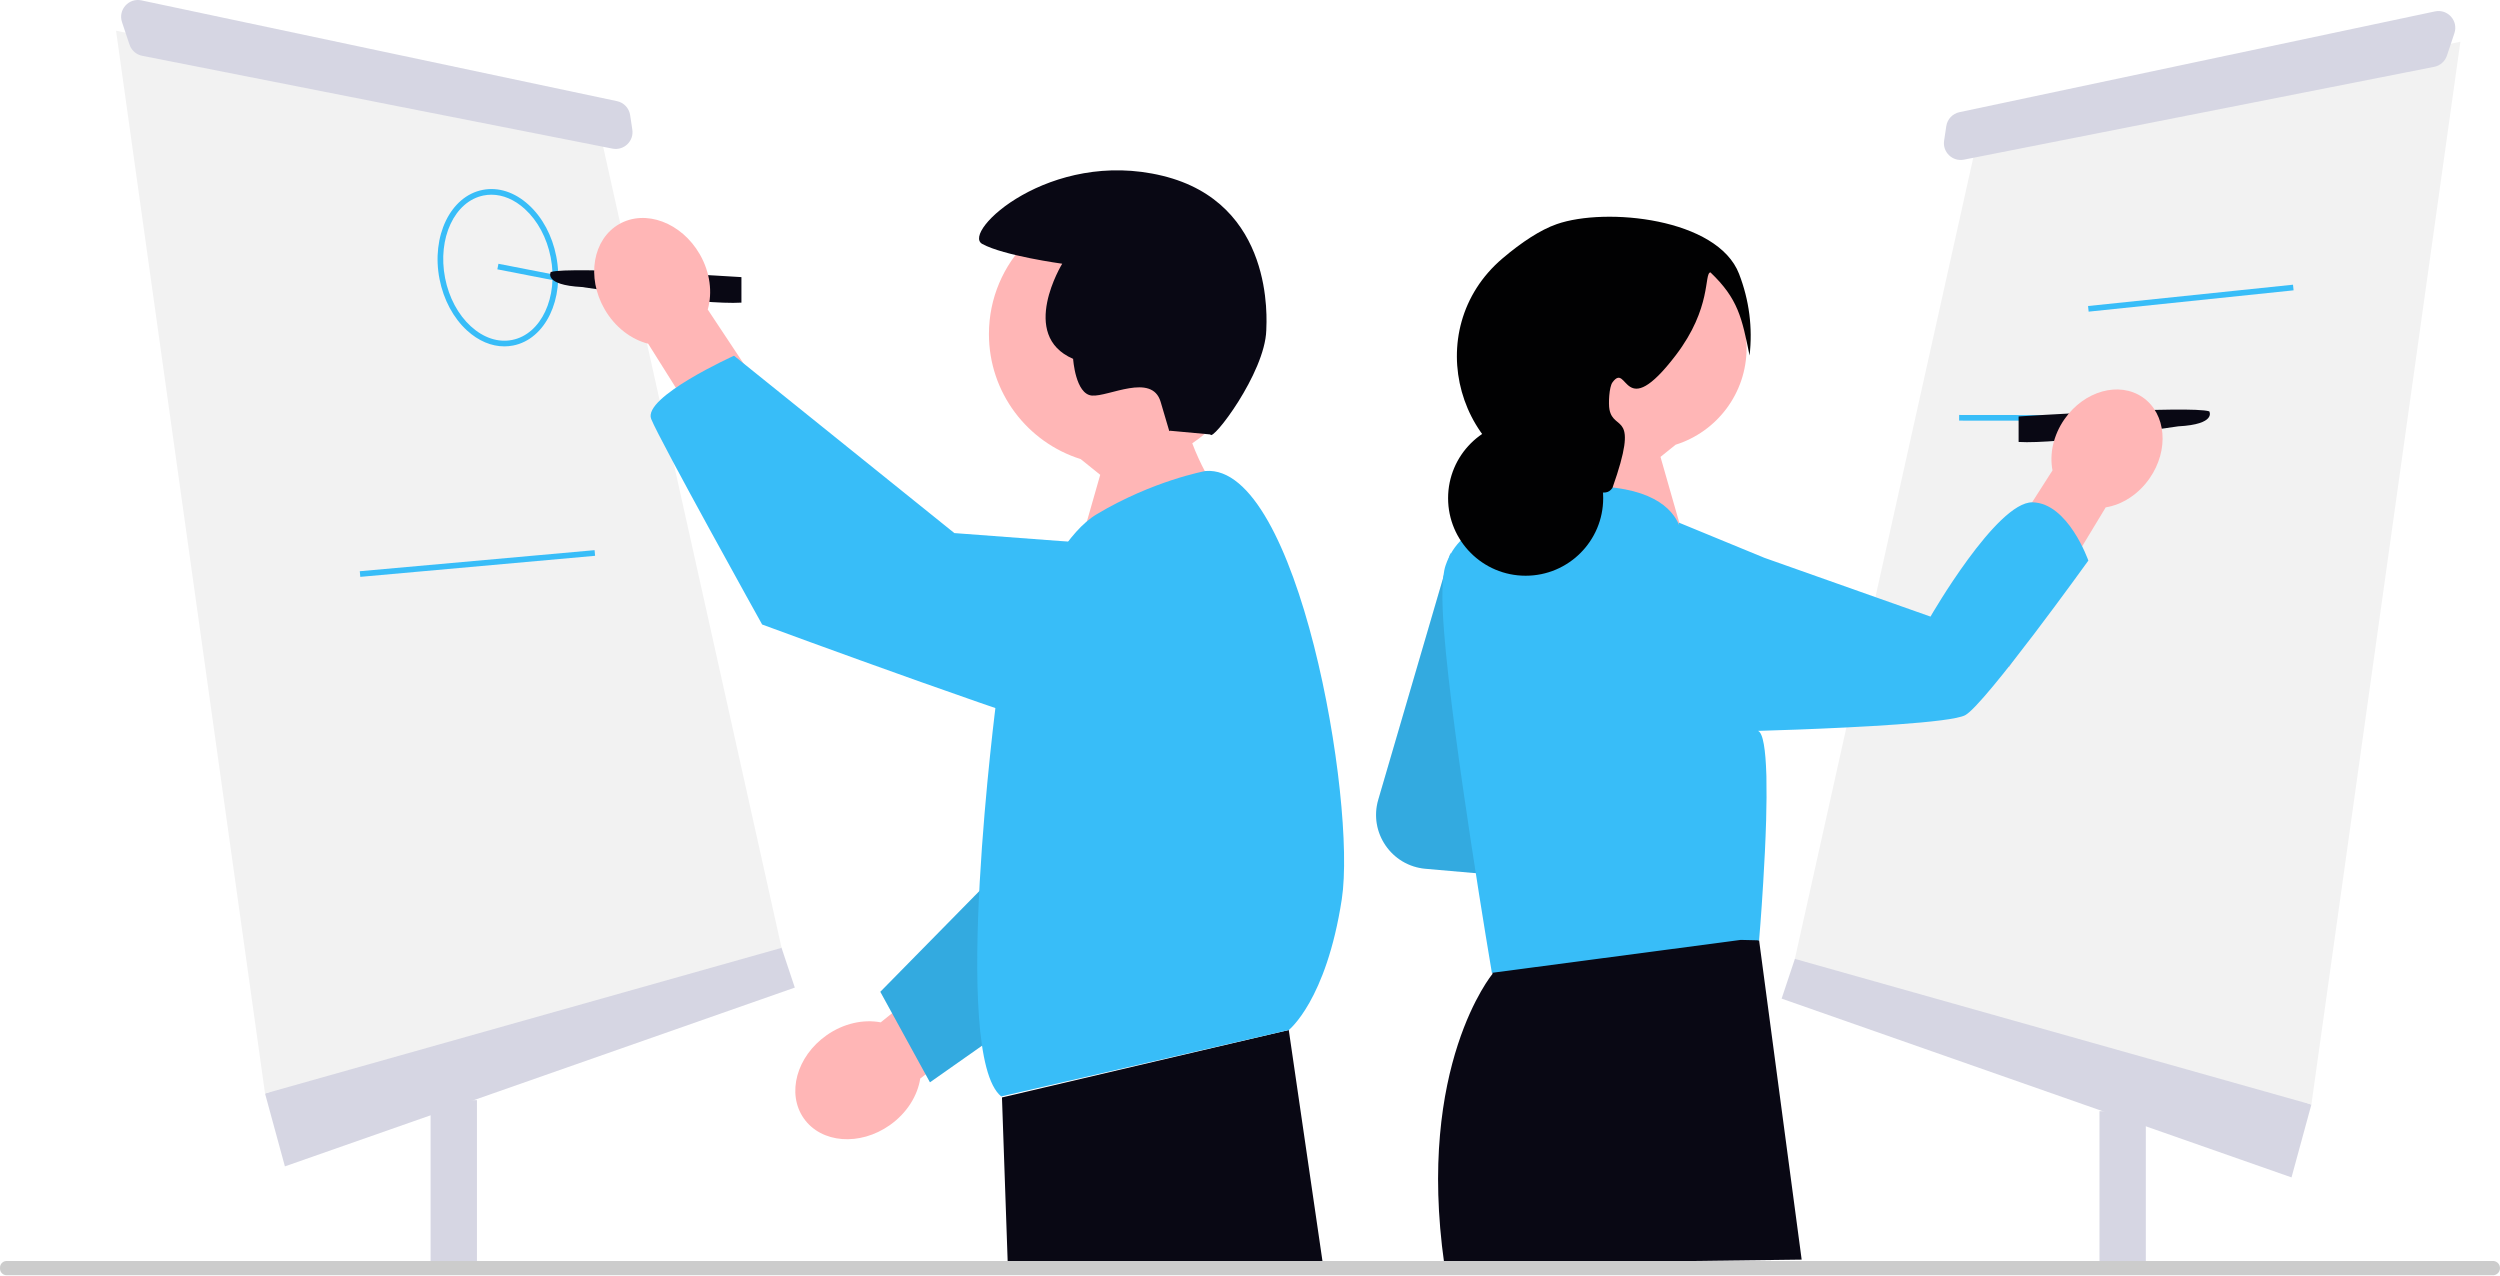
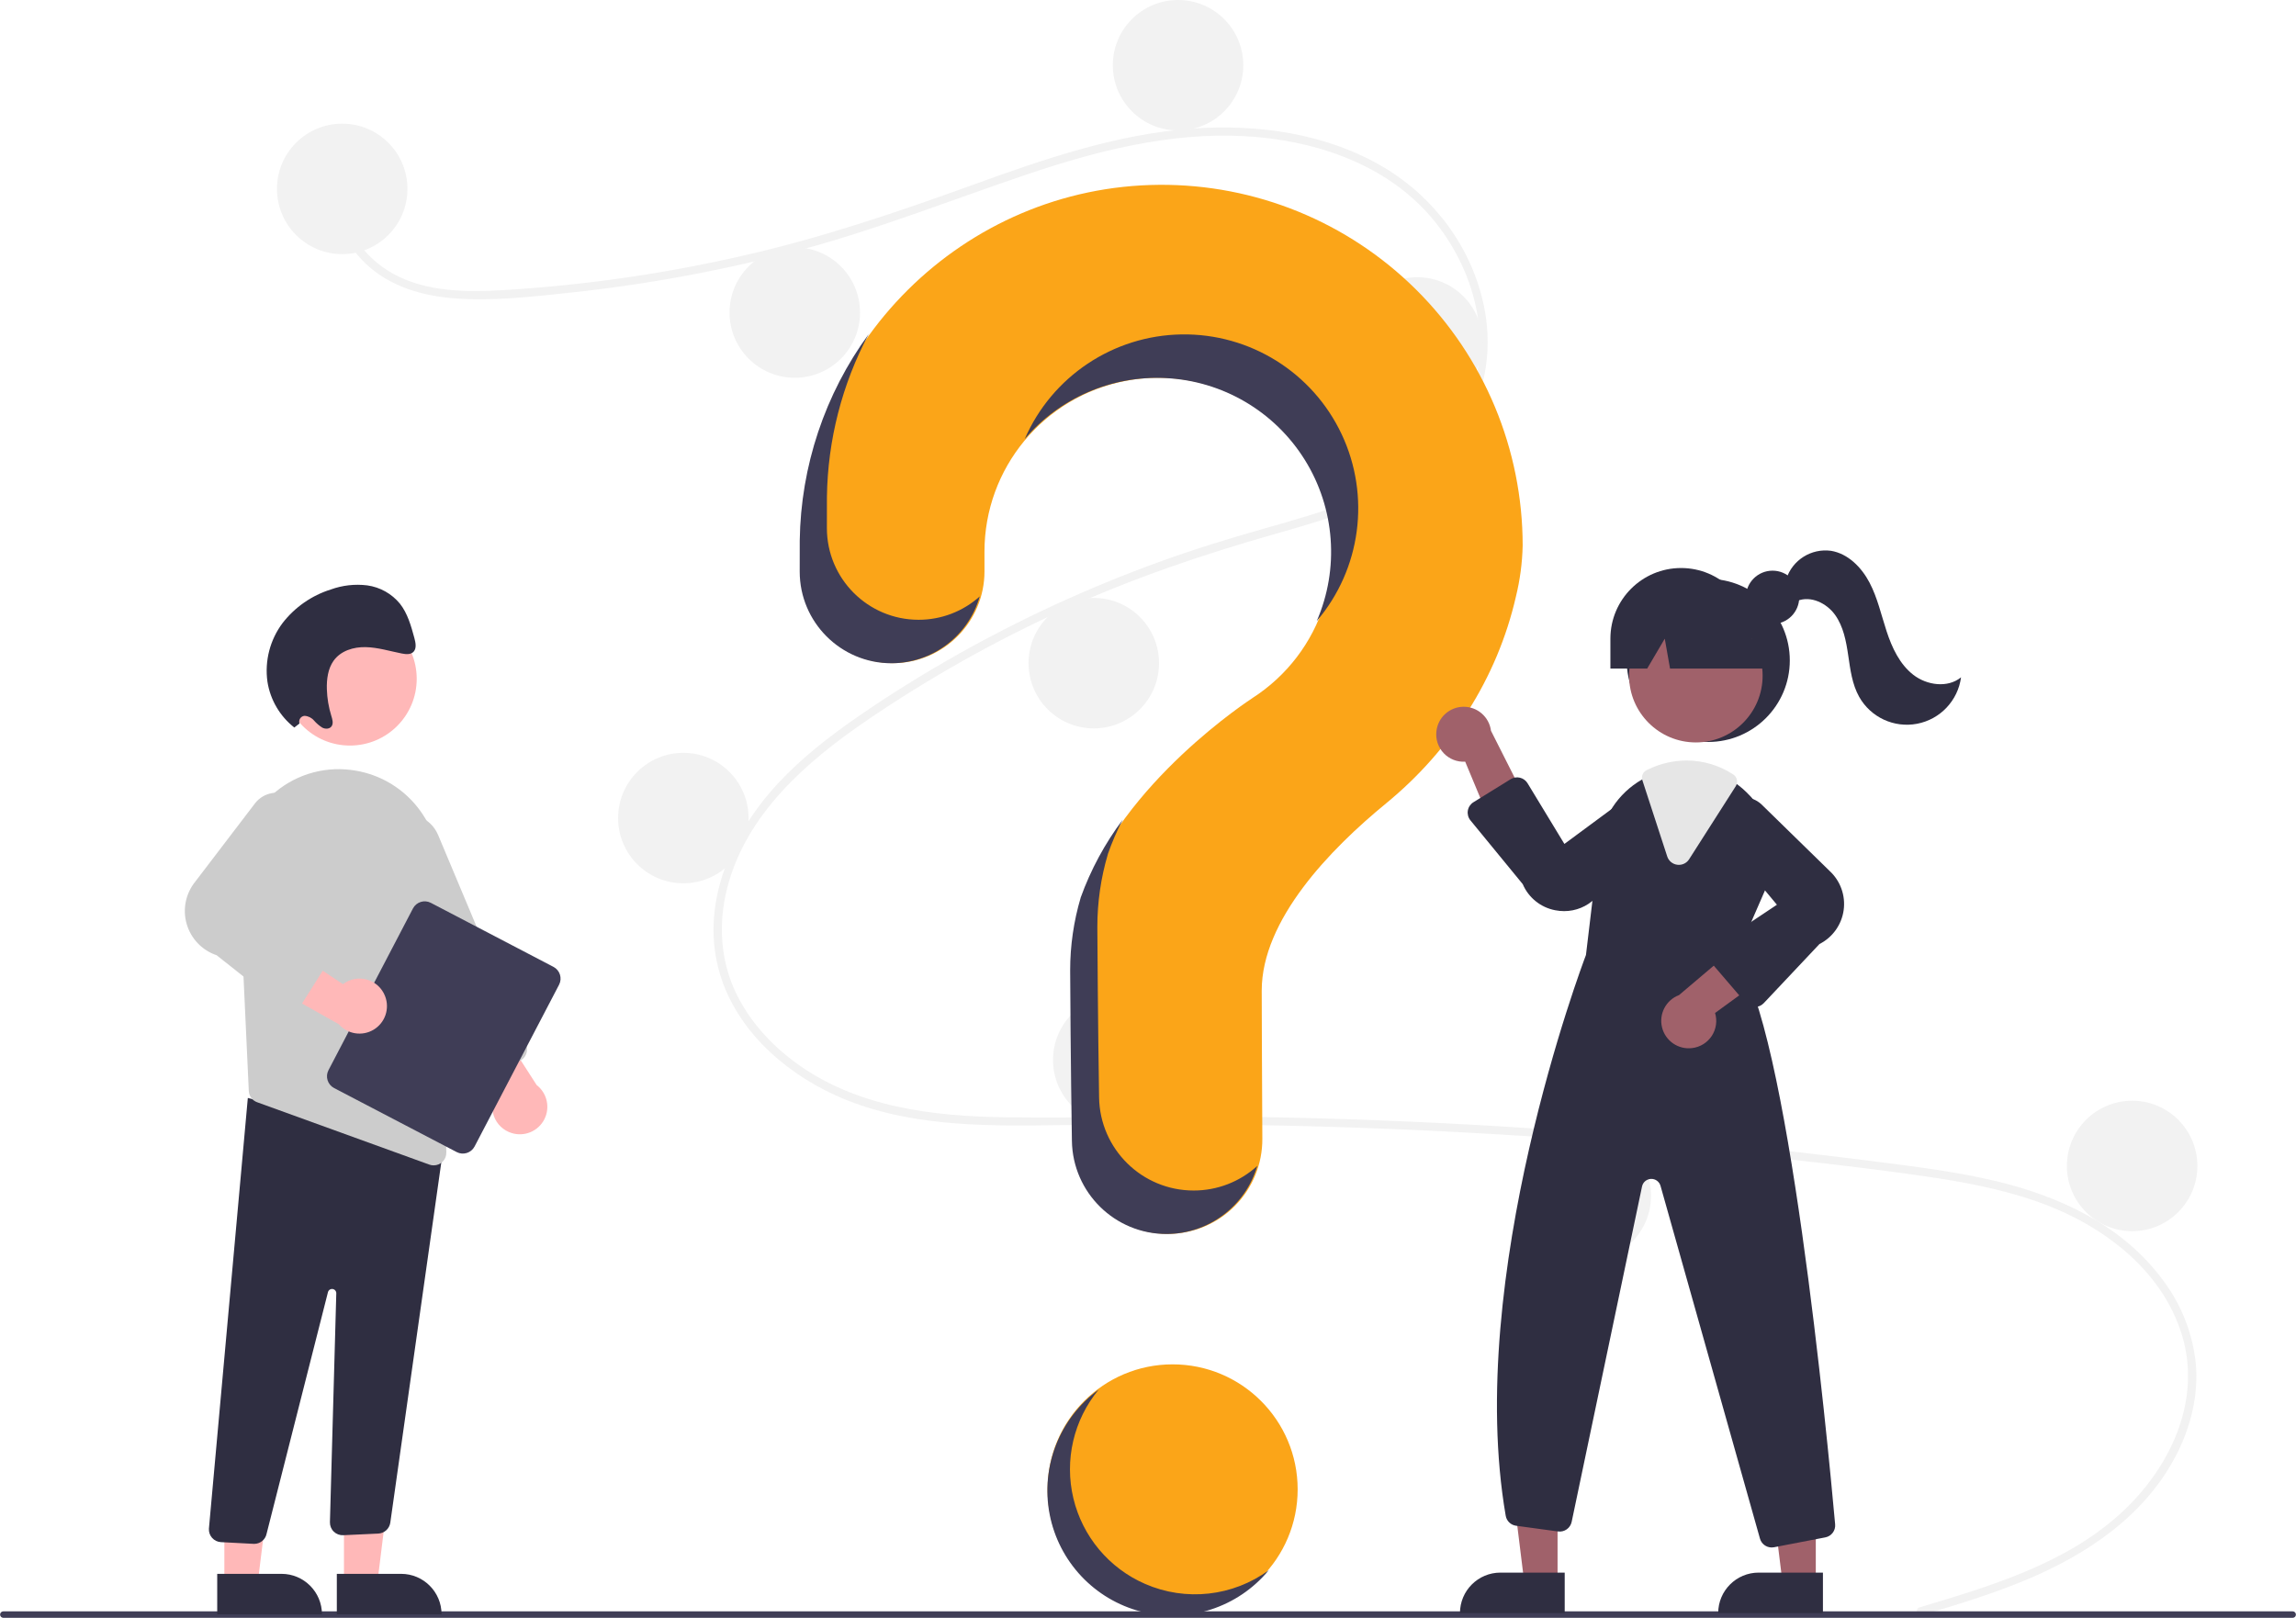
- <svg xmlns="http://www.w3.org/2000/svg" width="1158.891" height="591.138" viewBox="0 0 1158.891 591.138" role="img" artist="Katerina Limpitsouni" source="https://undraw.co/">
-   <rect x="973.228" y="515.098" width="21.487" height="71.079" fill="#d6d6e3" />
-   <polygon points="850.443 432.219 832.026 444.497 825.886 462.915 1062.247 545.795 1071.456 512.029 850.443 432.219" fill="#d6d6e3" />
-   <polygon points="916.44 65.398 832.026 444.497 1071.456 512.029 1140.523 19.354 916.44 65.398" fill="#f2f2f2" />
-   <path d="M1128.406,30.975l-218.004,43.027c-5.282,1.043-10.002-3.466-9.201-8.791l1.016-6.755c.483-3.209,2.907-5.782,6.081-6.454l220.469-46.714c5.883-1.247,10.896,4.367,8.994,10.072l-3.481,10.442c-.885,2.656-3.129,4.631-5.875,5.173Z" fill="#d6d6e3" />
-   <rect x="962.772" y="137.825" width="2.625" height="111.829" transform="translate(769.1851 1157.59) rotate(-89.93103)" fill="#38bdf8" />
-   <rect x="967.811" y="136.907" width="95.516" height="2.627" transform="translate(-8.85049 105.8179) rotate(-5.93875)" fill="#38bdf8" />
-   <path d="M672.367,256.307l-33.464,114.392c-4.444,15.19,6.119,30.649,21.886,32.029l36.517,3.196-24.939-149.618Z" fill="#38bdf8" />
-   <path d="M672.367,256.307l-33.464,114.392c-4.444,15.19,6.119,30.649,21.886,32.029l36.517,3.196-24.939-149.618Z" opacity=".1" />
-   <path d="M935.737,204.871v-11.826s79.763-5.144,88.388-2.36c0,0,3.536,5.991-14.398,6.947,0,0-55.808,8.401-73.99,7.239Z" fill="#090814" />
-   <path d="M976.103,235.204l-44.762,74.028-21.076-26.702,41.19-64.489c-1.463-7.503.309-16.211,5.545-23.732,9.162-13.159,25.418-17.679,36.308-10.096,10.89,7.583,12.291,24.397,3.128,37.556-5.237,7.521-12.789,12.204-20.334,13.434Z" fill="#ffb6b6" />
-   <path d="M697.038,414.662l-5.375,18.282.182,18.537s-35.355,42.523-22.33,134.499l165.657-2.077-19.733-148.001-118.401-21.24Z" fill="#090814" />
-   <path d="M715.684,161.324c0-25.945,21.033-46.978,46.978-46.978,25.945,0,46.978,21.033,46.978,46.978,0,21.042-13.835,38.85-32.903,44.831l-7.004,5.643,12.574,44.01-14.652,10.365-46.297-38.581s10.002-12.739,15.365-27.104c-12.677-8.413-21.039-22.809-21.039-39.164Z" fill="#ffb6b6" />
-   <path d="M942.14,232.854c-16.586-.253-47.246,52.974-47.246,52.974l-25.186-8.907-51.799-18.338-39.699-16.339.175,1.2c-.156-.376-.326-.756-.513-1.14-4.173-8.6-16.297-18.718-50.715-16.712l-16.207,12.792-2.204,1.752s-10.226-.885-20.416,3.18c-7.372,2.963-14.743,8.492-18.23,18.826-1.807,5.33-1.807,16.351-.723,30.353,3.921,50.697,22.193,158.472,22.193,158.472l115.354-15.27,8.51.199s1.012-11.617,1.915-26.83c.56-8.925,1.066-19.061,1.355-28.818.199-7.155.253-14.093.126-20.199-.018-.38-.018-.759-.036-1.139-.343-11.147-1.463-19.223-3.866-20.109,0,0,7.462-.199,18.23-.596,26.017-.976,71.366-3.162,77.834-6.685,9.142-4.969,57.075-71.655,57.075-71.655,0,0-9.323-26.74-25.927-27.011Z" fill="#38bdf8" />
-   <path d="M811.028,164.792c-3.549-17.361-5.251-26.255-18.15-38.536-3.062.433.808,16.308-16.067,38.422-24.531,32.146-22.086,2.672-29.34,12.574-1.575,2.15-1.915,9.906-1.397,12.574,2.045,10.544,14.147.248,1.397,36.326-1.897,2.806-4.133,2.124-6.986,2.096-.221-.002,1.226-.278-4.191-1.397-2.586-.534-6.205-1.165-10.544-1.896-50.403-8.491-68.2-72.089-29.242-105.177,8.864-7.528,17.563-13.234,25.115-15.877,22.748-7.963,74.577-2.787,84.528,23.053,4.747,12.326,6.332,24.956,4.877,37.837Z" fill="#010102" />
-   <circle cx="707.219" cy="230.933" r="35.948" fill="#010102" />
-   <rect x="199.603" y="509.987" width="21.487" height="77.643" transform="translate(420.6937 1097.616) rotate(-180)" fill="#d6d6e3" />
-   <polygon points="343.876 427.107 362.293 439.385 368.433 457.803 132.071 540.683 122.863 506.917 343.876 427.107" fill="#d6d6e3" />
-   <polygon points="277.879 60.287 362.293 439.385 122.863 506.917 53.796 14.242 277.879 60.287" fill="#f2f2f2" />
-   <path d="M65.913,25.863l218.004,43.027c5.282,1.043,10.002-3.466,9.201-8.791l-1.016-6.755c-.483-3.209-2.907-5.782-6.081-6.454L65.552.175c-5.883-1.247-10.896,4.367-8.994,10.072l3.481,10.442c.885,2.656,3.129,4.631,5.875,5.173Z" fill="#d6d6e3" />
-   <path d="M233.79,160.564c-5.989,0-11.992-2.523-17.259-7.326-6.362-5.801-10.901-14.263-12.779-23.828-3.906-19.887,5.051-38.45,19.967-41.38,7.301-1.433,14.885,1.026,21.356,6.928,6.362,5.801,10.901,14.263,12.779,23.828,3.906,19.887-5.051,38.45-19.967,41.38-1.359.267-2.727.399-4.097.399ZM227.799,90.259c-1.197,0-2.39.114-3.574.347-13.496,2.651-21.523,19.831-17.896,38.299,1.77,9.015,6.022,16.968,11.972,22.393,5.841,5.327,12.614,7.566,19.08,6.291,13.496-2.651,21.523-19.831,17.896-38.299h0c-1.77-9.015-6.022-16.968-11.972-22.393-4.771-4.351-10.167-6.638-15.506-6.638Z" fill="#38bdf8" />
-   <rect x="243.555" y="111.973" width="2.625" height="28.66" transform="translate(74.07106 342.5001) rotate(-78.97581)" fill="#38bdf8" />
-   <path d="M343.697,140.288v-11.826s-79.763-5.144-88.388-2.36c0,0-3.536,5.991,14.398,6.947,0,0,55.808,8.401,73.99,7.239Z" fill="#090814" />
-   <path d="M328.08,143.483l50.684,76.429-35.138,8.109-43.159-68.685c-7.854-1.995-15.399-7.637-20.235-16.062-8.463-14.741-5.434-32.369,6.765-39.373,12.2-7.004,28.95-.732,37.413,14.009,4.837,8.425,5.905,17.785,3.668,25.574Z" fill="#ffb6b6" />
-   <path d="M579.876,154.868c0-33.537-27.187-60.724-60.724-60.724-33.537,0-60.724,27.187-60.724,60.724,0,27.198,17.883,50.217,42.531,57.948l9.053,7.294-16.254,56.888,18.939,13.398,59.844-49.87s-12.928-16.467-19.861-35.035c16.387-10.875,27.195-29.484,27.195-50.624Z" fill="#ffb6b6" />
-   <path d="M408.262,473.917l71.433-57.512,11.312,34.241-64.416,49.304c-1.263,8.004-6.186,16.037-14.129,21.629-13.899,9.786-31.731,8.394-39.829-3.108-8.098-11.502-3.397-28.76,10.502-38.545,7.943-5.593,17.165-7.519,25.127-6.009Z" fill="#ffb6b6" />
-   <polygon points="592.521 387.875 592.59 388.162 431.088 501.708 408.078 459.755 485.632 380.883 592.521 387.875" fill="#38bdf8" />
-   <polygon points="592.521 387.875 592.59 388.162 431.088 501.708 408.078 459.755 485.632 380.883 592.521 387.875" opacity=".1" />
-   <polygon points="597.417 477.47 464.468 508.727 467.117 584.865 613.081 584.865 597.417 477.47" fill="#090814" />
-   <path d="M558.828,218.335s-24.36,4.423-50.511,20.088c-26.152,15.664-46.361,85.478-46.361,85.478,0,0-21.511,165.163,2.173,184.357l133.287-30.787s17.36-13.561,24.579-60.635c6.934-45.218-20.271-201.975-63.167-198.501Z" fill="#38bdf8" />
-   <path d="M538.83,254.34l-96.433-7.225-102.139-82.218s-42.473,19.188-38.393,29.338,51.432,95.257,51.432,95.257c0,0,140.333,51.841,157.192,53.967s28.34-89.119,28.34-89.119Z" fill="#38bdf8" />
-   <path d="M542.363,199.668l18.724,1.723c.661,3.762,25.271-28.358,25.907-48.265.149-4.67,3.982-59.009-48.164-71.651-52.147-12.643-93.417,26.136-83.513,31.598,9.904,5.462,37.075,9.176,37.075,9.176,0,0-20.321,33.17,5.059,44.098,0,0,1.042,16.341,8.693,17.023,7.65.682,27.856-10.702,31.873,2.898l4.017,13.599" fill="#090814" />
-   <rect x="166.679" y="259.906" width="109.281" height="2.626" transform="translate(-22.45396 20.81893) rotate(-5.12605)" fill="#38bdf8" />
-   <path d="M1156,591.138H2.851c-1.699-.13-2.954-1.607-2.844-3.306-.11-1.681,1.145-3.158,2.844-3.288h1153.149c1.497.184,2.678,1.367,2.862,2.862.24,1.829-1.033,3.49-2.862,3.732Z" fill="#ccc" />
+ <svg xmlns="http://www.w3.org/2000/svg" width="844.675" height="595.262" viewBox="0 0 844.675 595.262" role="img" artist="Katerina Limpitsouni" source="https://undraw.co/">
+   <circle cx="431.393" cy="548" r="46" fill="#FBA518" />
+   <path d="M883.862,743.785c25.735-7.729,53.094-15.788,73.503-34.161,18.238-16.418,30.55-41.489,22.995-66.112-7.54-24.572-30.124-40.956-53.442-49.105-13.225-4.622-27.061-7.186-40.891-9.2-15.035-2.19-30.136-3.984-45.23-5.71q-91.677-10.486-184.044-12.811c-30.385-.765-60.764-.747-91.152-.306-27.139.394-55.722.384-80.899-11.151-19.578-8.97-37.348-25.289-42.803-46.734-6.297-24.755,5.318-49.964,21.98-67.892,8.783-9.45,19.047-17.404,29.636-24.717,11.487-7.934,23.375-15.306,35.521-22.188a494.634,494.634,0,0,1,74.767-34.468c12.746-4.634,25.68-8.633,38.728-12.321,11.017-3.115,22.068-6.234,32.716-10.477,20.583-8.204,40.161-22.1,45.395-44.881,4.96-21.591-3.403-45.031-18.065-61.071-16.963-18.557-42.539-26.692-67.06-28.008-27.528-1.478-54.422,5.412-80.297,14.156-27.597,9.326-54.599,20.049-82.778,27.603a556.958,556.958,0,0,1-85.196,15.837c-14.082,1.5-28.59,3.193-42.756,2.045-11.872-.962-23.684-4.454-32.434-12.88-7.503-7.225-11.972-17.154-10.435-27.632.279-1.903,3.17-1.094,2.893.798-1.87,12.755,6.8,24.509,17.484,30.529,12.348,6.958,27.374,6.968,41.122,6.172a537.825,537.825,0,0,0,88.515-12.796c28.593-6.531,56.164-15.866,83.704-25.839,26.156-9.472,52.897-18.716,80.84-20.767,24.246-1.78,49.752,1.752,70.874,14.423,18.564,11.136,32.215,29.707,36.565,51.018,4.25,20.825-1.636,41.785-17.4,56.317-16.321,15.046-38.701,21.479-59.557,27.404-26.452,7.514-52.337,16.298-77.392,27.703a485.824,485.824,0,0,0-72.8,40.928c-22.246,15.202-44.201,34.331-51.237,61.451-3.277,12.633-2.672,26.032,2.812,37.965,4.876,10.61,12.907,19.535,22.262,26.419,22.321,16.424,50.453,19.797,77.414,20.132,30.281.377,60.564-.645,90.855-.148q92.599,1.52,184.819,11.273,23.108,2.446,46.158,5.407c13.822,1.776,27.69,3.541,41.278,6.695,24.162,5.608,47.674,16.392,62.692,36.878a61.319,61.319,0,0,1,11.947,30.446c1.051,11.524-1.77,23.069-6.98,33.321-11.532,22.69-33.134,37.123-56.073,46.605-12.287,5.079-25.032,8.926-37.752,12.746-1.853.557-2.645-2.338-.798-2.893Z" transform="translate(-177.6623 -152.3692)" fill="#f2f2f2" />
+   <circle cx="125.893" cy="69.5" r="24" fill="#f2f2f2" />
+   <circle cx="292.393" cy="115" r="24" fill="#f2f2f2" />
+   <circle cx="433.393" cy="24" r="24" fill="#f2f2f2" />
+   <circle cx="521.393" cy="126" r="24" fill="#f2f2f2" />
+   <circle cx="402.393" cy="244" r="24" fill="#f2f2f2" />
+   <circle cx="251.393" cy="301" r="24" fill="#f2f2f2" />
+   <circle cx="411.393" cy="390" r="24" fill="#f2f2f2" />
+   <circle cx="583.393" cy="440" r="24" fill="#f2f2f2" />
+   <circle cx="784.393" cy="429" r="24" fill="#f2f2f2" />
+   <path d="M604.128,220.373c-71.892.508-130.756,58.93-131.777,130.816-.009.664-.014,5.33-.013,11.434a33.748,33.748,0,0,0,33.744,33.746h0a33.769,33.769,0,0,0,33.761-33.798c-.003-4.152-.006-7.026-.006-7.202a64,64,0,1,1,98.52,53.879l.012.014s-48.028,30.92-62.671,73.335l.012.003a94.004,94.004,0,0,0-3.874,26.768c0,3.725.219,36.321.643,62.778a34.786,34.786,0,0,0,34.79,34.222h0a34.796,34.796,0,0,0,34.794-35.011c-.147-24.229-.227-52.442-.227-54.489,0-26.045,25.125-51.995,45.764-68.917,23.766-19.487,40.868-46.043,47.737-75.999a86.762,86.762,0,0,0,2.499-18.834A132.75,132.75,0,0,0,604.128,220.373Z" transform="translate(-177.6623 -152.3692)" fill="#FBA518" />
+   <path d="M1021.147,747.631H178.853a1.191,1.191,0,0,1,0-2.381h842.294a1.191,1.191,0,0,1,0,2.381Z" transform="translate(-177.6623 -152.3692)" fill="#3f3d56" />
+   <circle cx="628.449" cy="242.996" r="30" fill="#2f2e41" />
+   <polygon points="573.012 582.129 560.753 582.129 554.92 534.841 573.015 534.841 573.012 582.129" fill="#a0616a" />
+   <path d="M551.996,578.626h23.644a0,0,0,0,1,0,0v14.887a0,0,0,0,1,0,0H537.109a0,0,0,0,1,0,0v0A14.887,14.887,0,0,1,551.996,578.626Z" fill="#2f2e41" />
+   <polygon points="668.012 582.129 655.753 582.129 649.92 534.841 668.015 534.841 668.012 582.129" fill="#a0616a" />
+   <path d="M646.996,578.626h23.644a0,0,0,0,1,0,0v14.887a0,0,0,0,1,0,0H632.109a0,0,0,0,1,0,0v0A14.887,14.887,0,0,1,646.996,578.626Z" fill="#2f2e41" />
+   <circle cx="623.89" cy="248.61" r="24.561" fill="#a0616a" />
+   <path d="M816.191,504.775l10.99-25.25a31.383,31.383,0,0,0-6.95-35.6,31.873,31.873,0,0,0-3.07-2.67,30.935,30.935,0,0,0-18.99-6.57,32.179,32.179,0,0,0-13.4,2.98c-.36.16-.71.33-1.07.5-.69.33-1.37.69-2.03,1.06a31.678,31.678,0,0,0-15.7,23.88l-4.85,40.64c-1.22,3.19-44.74,118.39-29.52,206.34a4.467,4.467,0,0,0,3.82,3.67l15.43,2.1a4.497,4.497,0,0,0,5.01-3.53l25.89-123.41a3.503,3.503,0,0,1,6.8-.23l36.58,129.78a4.471,4.471,0,0,0,4.31,3.28,5.122,5.122,0,0,0,.87-.08l18.85-3.63a4.471,4.471,0,0,0,3.63-4.81C850.021,682.335,835.301,527.605,816.191,504.775Z" transform="translate(-177.6623 -152.3692)" fill="#2f2e41" />
+   <path d="M706.102,421.419A10.056,10.056,0,0,0,716.696,432.623l13.729,32.992,10.385-15.394-14.629-28.97a10.11,10.11,0,0,0-20.079.169Z" transform="translate(-177.6623 -152.3692)" fill="#a0616a" />
+   <path d="M800.19,537.996a10.056,10.056,0,0,0,8.427-12.913l28.885-21.038-17.39-6.512-24.764,20.977a10.11,10.11,0,0,0,4.842,19.487Z" transform="translate(-177.6623 -152.3692)" fill="#a0616a" />
+   <path d="M753.102,487.61a17.057,17.057,0,0,1-3.298-.325,16.305,16.305,0,0,1-11.948-9.616l-19.234-23.453a4.501,4.501,0,0,1,1.111-6.681l13.684-8.471a4.5,4.5,0,0,1,6.215,1.49l13.556,22.334L779.15,443.702A9.721,9.721,0,0,1,790.46,459.264l-25.912,23.637A16.253,16.253,0,0,1,753.102,487.61Z" transform="translate(-177.6623 -152.3692)" fill="#2f2e41" />
+   <path d="M823.252,522.883c-.035,0-.071,0-.106-.001a4.508,4.508,0,0,1-3.311-1.57l-12.166-14.193a4.5,4.5,0,0,1,.92-6.673l22.781-15.188-20.638-24.812a9.721,9.721,0,0,1,14.887-12.183l25.084,24.513a16.525,16.525,0,0,1-3.675,26.94l-20.501,21.754A4.507,4.507,0,0,1,823.252,522.883Z" transform="translate(-177.6623 -152.3692)" fill="#2f2e41" />
+   <path d="M795.307,470.584a4.632,4.632,0,0,1-.584-.037,4.461,4.461,0,0,1-3.71-3.069l-9.142-28.029a3.083,3.083,0,0,1,1.594-3.725l.297-.14c.269-.128.535-.254.807-.375a32.574,32.574,0,0,1,13.603-3.023,31.327,31.327,0,0,1,17.161,5.157,3.13,3.13,0,0,1,.901,4.294L799.084,468.504A4.455,4.455,0,0,1,795.307,470.584Z" transform="translate(-177.6623 -152.3692)" fill="#e6e6e6" />
+   <circle cx="652.101" cy="219.786" r="9.817" fill="#2f2e41" />
+   <path d="M796.111,361.365h0a26,26,0,0,0-26,26v11h13.529l6.471-11,1.941,11h41.059l-11-11A26,26,0,0,0,796.111,361.365Z" transform="translate(-177.6623 -152.3692)" fill="#2f2e41" />
+   <path d="M834.809,365.431a15.15,15.15,0,0,1,16.481-10.396c6.256,1.046,11.202,6.075,14.149,11.691s4.308,11.903,6.289,17.928,4.791,12.084,9.793,15.984,12.677,4.958,17.59.946a20.118,20.118,0,0,1-37.477,7.181c-2.592-4.612-3.261-10.017-4.03-15.251s-1.767-10.65-4.862-14.94-8.888-7.093-13.804-5.139Z" transform="translate(-177.6623 -152.3692)" fill="#2f2e41" />
+   <path d="M515.609,380.408h0a33.748,33.748,0,0,1-33.744-33.746c-0-6.104.004-10.771.013-11.434a131.507,131.507,0,0,1,15.359-59.909,131.803,131.803,0,0,0-25.359,75.909c-.009.664-.014,5.33-.013,11.434a33.748,33.748,0,0,0,33.744,33.746h0A33.773,33.773,0,0,0,538.097,371.817,33.622,33.622,0,0,1,515.609,380.408Z" transform="translate(-177.6623 -152.3692)" fill="#3f3d56" />
+   <path d="M606.415,291.478a64.004,64.004,0,0,1,55.659,89.413,63.997,63.997,0,1,0-107.426-66.985A63.871,63.871,0,0,1,606.415,291.478Z" transform="translate(-177.6623 -152.3692)" fill="#3f3d56" />
+   <path d="M616.797,590.408h0a34.787,34.787,0,0,1-34.79-34.222c-.423-26.456-.643-59.052-.643-62.778a94.004,94.004,0,0,1,3.874-26.768l-.012-.003a95.069,95.069,0,0,1,5.494-12.701,110.047,110.047,0,0,0-15.494,28.701l.012.003a94.004,94.004,0,0,0-3.874,26.768c0,3.725.219,36.321.643,62.778a34.787,34.787,0,0,0,34.79,34.222h0a34.803,34.803,0,0,0,33.402-25.048A34.66,34.66,0,0,1,616.797,590.408Z" transform="translate(-177.6623 -152.3692)" fill="#3f3d56" />
+   <polygon points="126.541 582.585 138.8 582.584 144.633 535.296 126.538 535.297 126.541 582.585" fill="#ffb8b8" />
+   <path d="M301.576,731.451H340.107a0,0,0,0,1,0,0v14.887a0,0,0,0,1,0,0H316.463A14.887,14.887,0,0,1,301.576,731.451v0A0,0,0,0,1,301.576,731.451Z" transform="translate(464.0541 1325.404) rotate(179.9974)" fill="#2f2e41" />
+   <polygon points="82.541 582.585 94.8 582.584 100.633 535.296 82.538 535.297 82.541 582.585" fill="#ffb8b8" />
+   <path d="M257.576,731.451H296.107a0,0,0,0,1,0,0v14.887a0,0,0,0,1,0,0H272.463A14.887,14.887,0,0,1,257.576,731.451v0A0,0,0,0,1,257.576,731.451Z" transform="translate(376.0541 1325.406) rotate(179.9974)" fill="#2f2e41" />
+   <path d="M270.917,720.411l-11.975-.63a4.673,4.673,0,0,1-4.419-4.967l14.313-158.466,65.911,17.786,6.35-1.732L321.239,712.686a4.696,4.696,0,0,1-4.358,3.945l-12.909.601a4.674,4.674,0,0,1-4.931-4.796l2.339-84.196a1.558,1.558,0,0,0-3.083-.36L275.739,716.692a4.646,4.646,0,0,1-4.569,3.725C271.086,720.418,271.002,720.416,270.917,720.411Z" transform="translate(-177.6623 -152.3692)" fill="#2f2e41" />
+   <circle cx="128.742" cy="249.759" r="24.561" fill="#ffb8b8" />
+   <path d="M265.512,474.287l2.701,58.267.976,21.199a4.642,4.642,0,0,0,3.074,4.175l63.336,22.943a4.477,4.477,0,0,0,1.6.28,4.644,4.644,0,0,0,4.664-4.788L339.266,471.597A36.93,36.93,0,0,0,308.522,435.92c-.613-.093-1.236-.187-1.859-.27a36.249,36.249,0,0,0-29.165,9.441,37.236,37.236,0,0,0-11.986,29.196Z" transform="translate(-177.6623 -152.3692)" fill="#ccc" />
+   <path d="M365.855,569.245a10.064,10.064,0,0,1-5.369-15.227l-21.478-28.56,18.534-1.147,17.554,27.297a10.111,10.111,0,0,1-9.242,17.637Z" transform="translate(-177.6623 -152.3692)" fill="#ffb8b8" />
+   <path d="M350.753,548.85a4.644,4.644,0,0,1-2.541-2.518L315.854,469.237a12.463,12.463,0,1,1,22.984-9.647l32.358,77.095a4.679,4.679,0,0,1-2.5,6.118l-14.365,6.029a4.642,4.642,0,0,1-3.577.017Z" transform="translate(-177.6623 -152.3692)" fill="#ccc" />
+   <path d="M298.508,546.131,329.587,486.622a4.878,4.878,0,0,1,6.575-2.063l45.112,23.56a4.878,4.878,0,0,1,2.063,6.575l-31.079,59.509a4.878,4.878,0,0,1-6.575,2.063L300.571,552.706A4.878,4.878,0,0,1,298.508,546.131Z" transform="translate(-177.6623 -152.3692)" fill="#3f3d56" />
+   <path d="M319.351,518.943a10.064,10.064,0,0,0-15.517-4.46l-29.778-19.754-.051,18.57L302.29,529.21a10.111,10.111,0,0,0,17.06-10.267Z" transform="translate(-177.6623 -152.3692)" fill="#ffb8b8" />
+   <path d="M281.701,523.119l-24.337-19.278a17.163,17.163,0,0,1-7.823-27.135l22.097-28.96a10.096,10.096,0,0,1,17.13,10.284l-17.484,28.6,25.694,12.187a4.674,4.674,0,0,1,1.948,6.72l-10.372,16.414a4.682,4.682,0,0,1-3.167,2.111c-.026.004-.051.008-.077.012A4.696,4.696,0,0,1,281.701,523.119Z" transform="translate(-177.6623 -152.3692)" fill="#ccc" />
+   <path d="M287.845,418.574a2.135,2.135,0,0,1,1.856-2.819,4.93,4.93,0,0,1,3.476,1.715,13.833,13.833,0,0,0,3.071,2.637c1.188.599,2.8.514,3.477-.628.636-1.072.2-2.508-.185-3.753a36.907,36.907,0,0,1-1.63-9.77c-.111-3.7.411-7.562,2.46-10.448,2.644-3.725,7.371-5.139,11.845-5.036s8.875,1.484,13.307,2.357c1.53.301,3.328.456,4.352-.73,1.088-1.261.688-3.301.226-5.004-1.201-4.417-2.475-8.985-5.265-12.552a18.898,18.898,0,0,0-12.061-6.79,28.938,28.938,0,0,0-13.462,1.528,36.096,36.096,0,0,0-17.683,12.319,29.236,29.236,0,0,0-5.578,21.6,26.667,26.667,0,0,0,9.886,16.855Z" transform="translate(-177.6623 -152.3692)" fill="#2f2e41" />
+   <path d="M598.92,735.149a45.994,45.994,0,0,1-17.07-71.489,45.997,45.997,0,1,0,62.569,66.464A45.969,45.969,0,0,1,598.92,735.149Z" transform="translate(-177.6623 -152.3692)" fill="#3f3d56" />
</svg>
